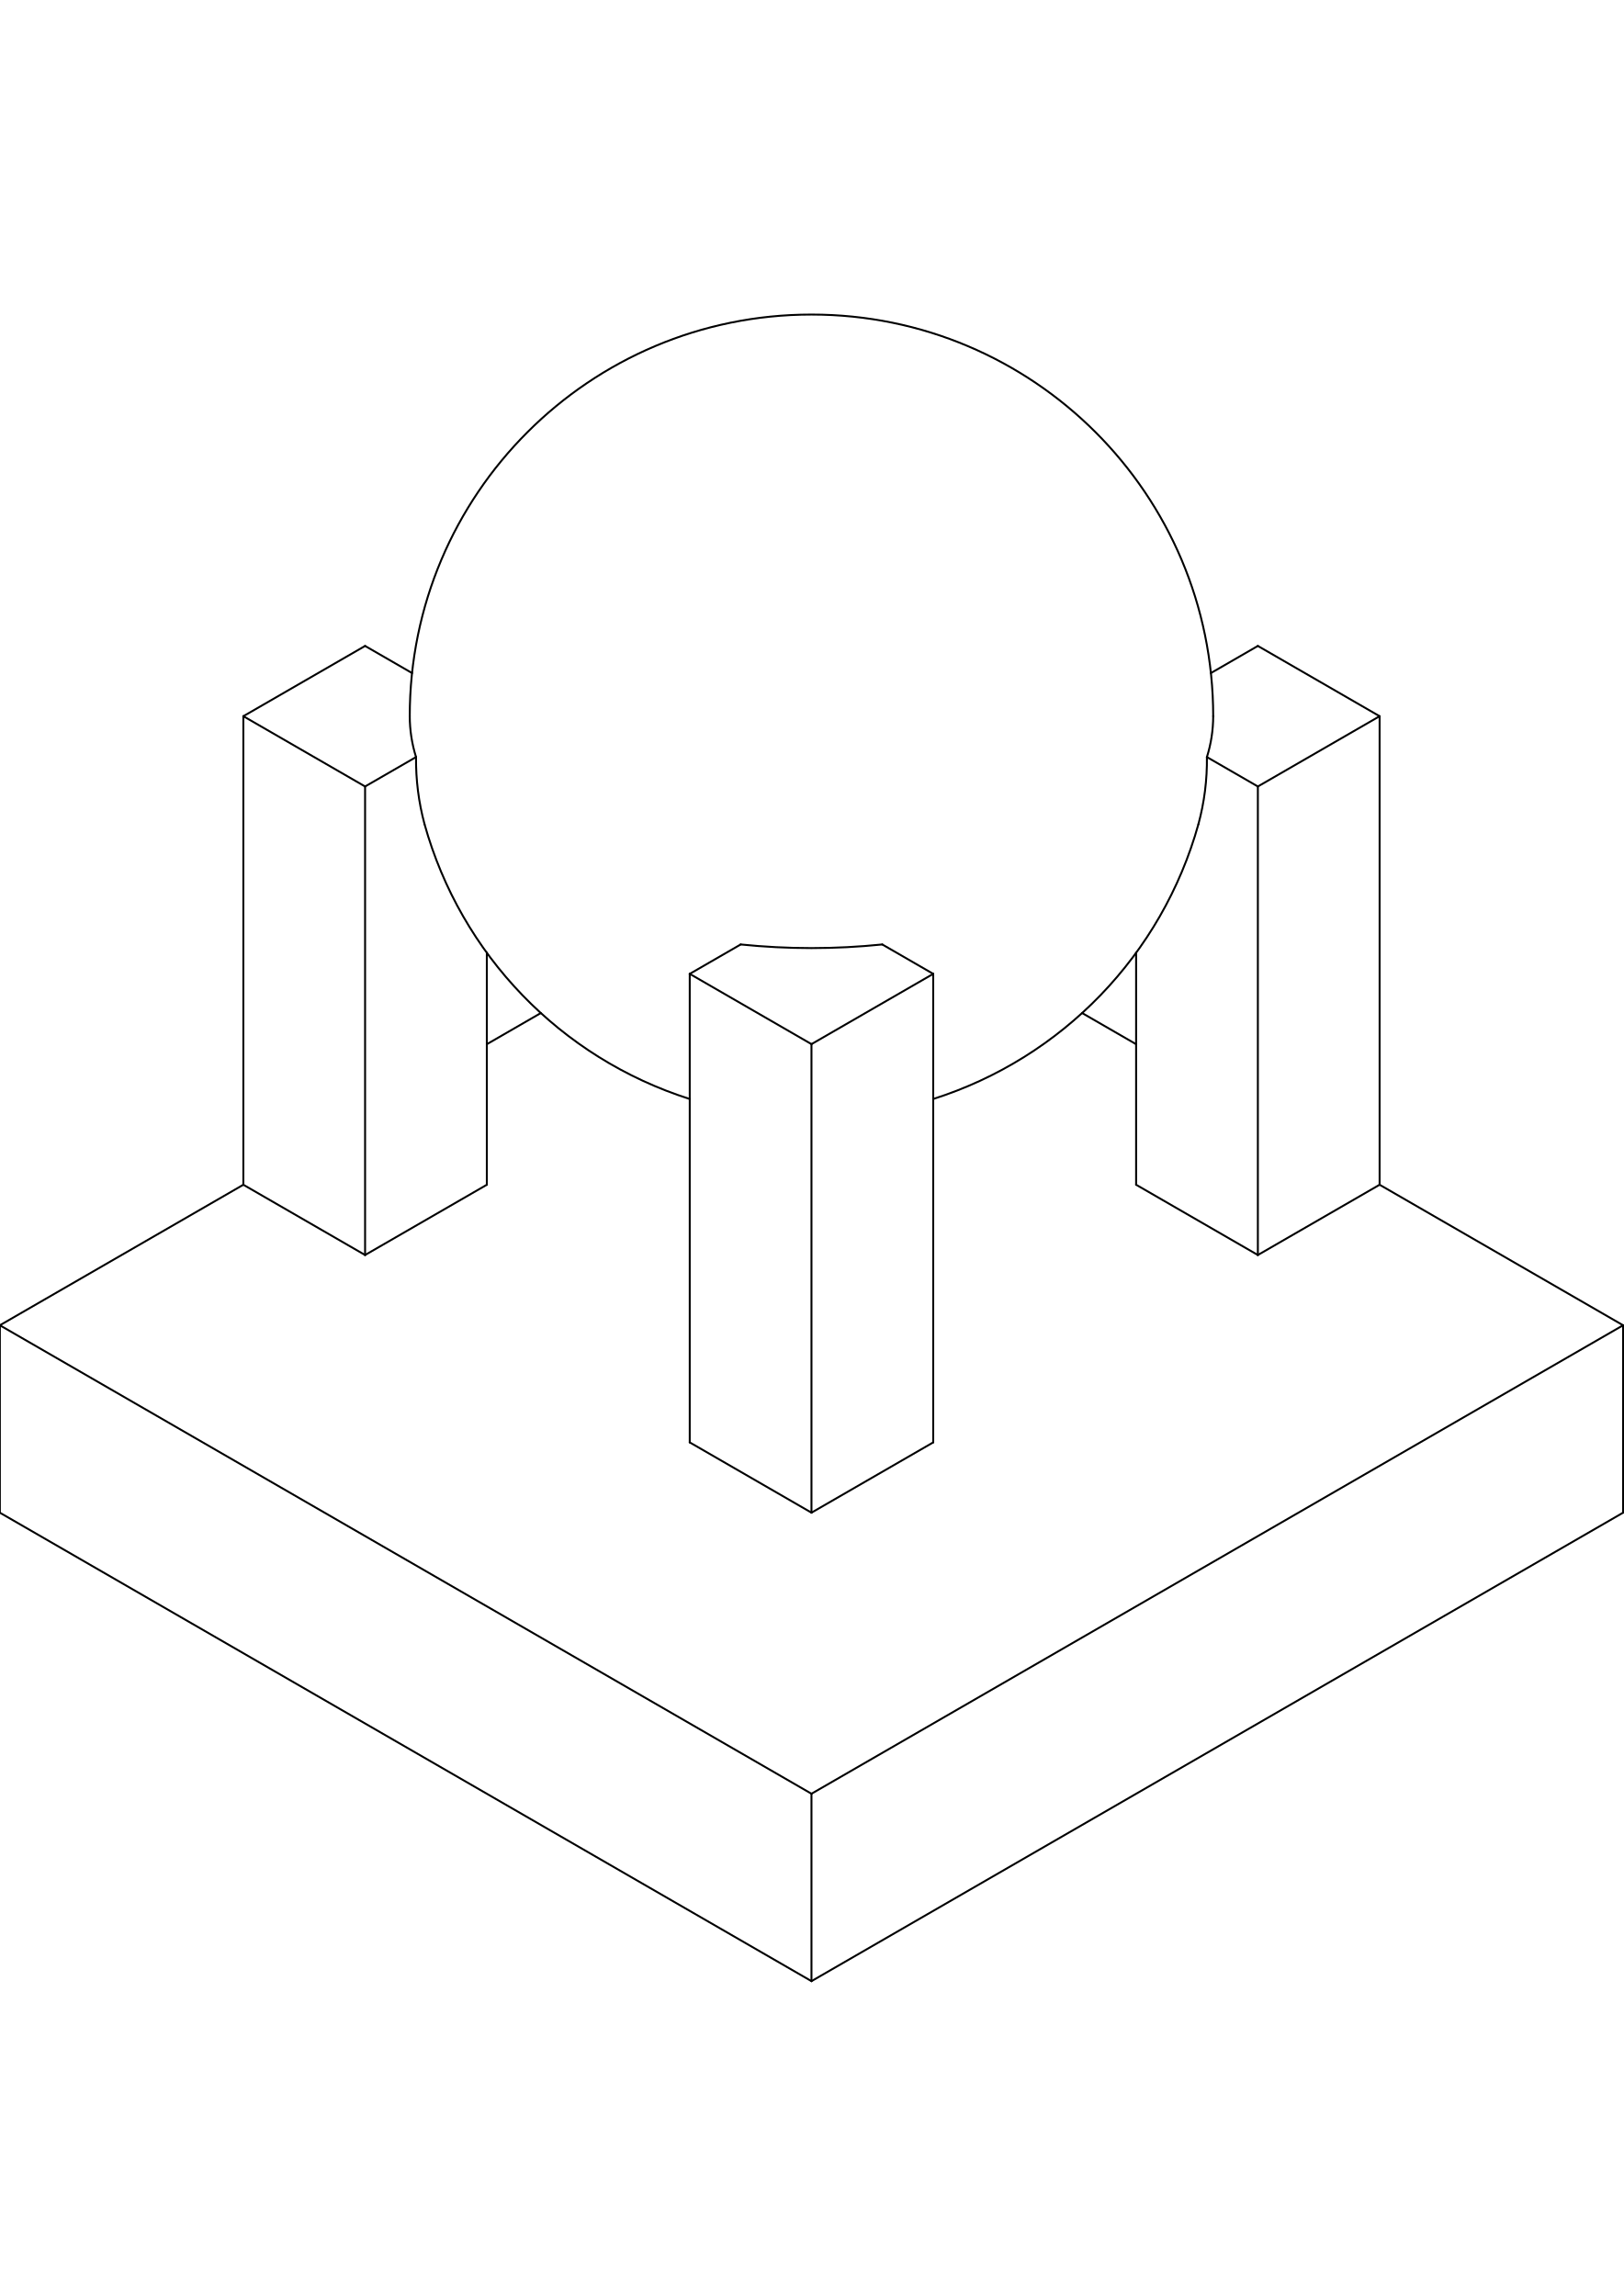
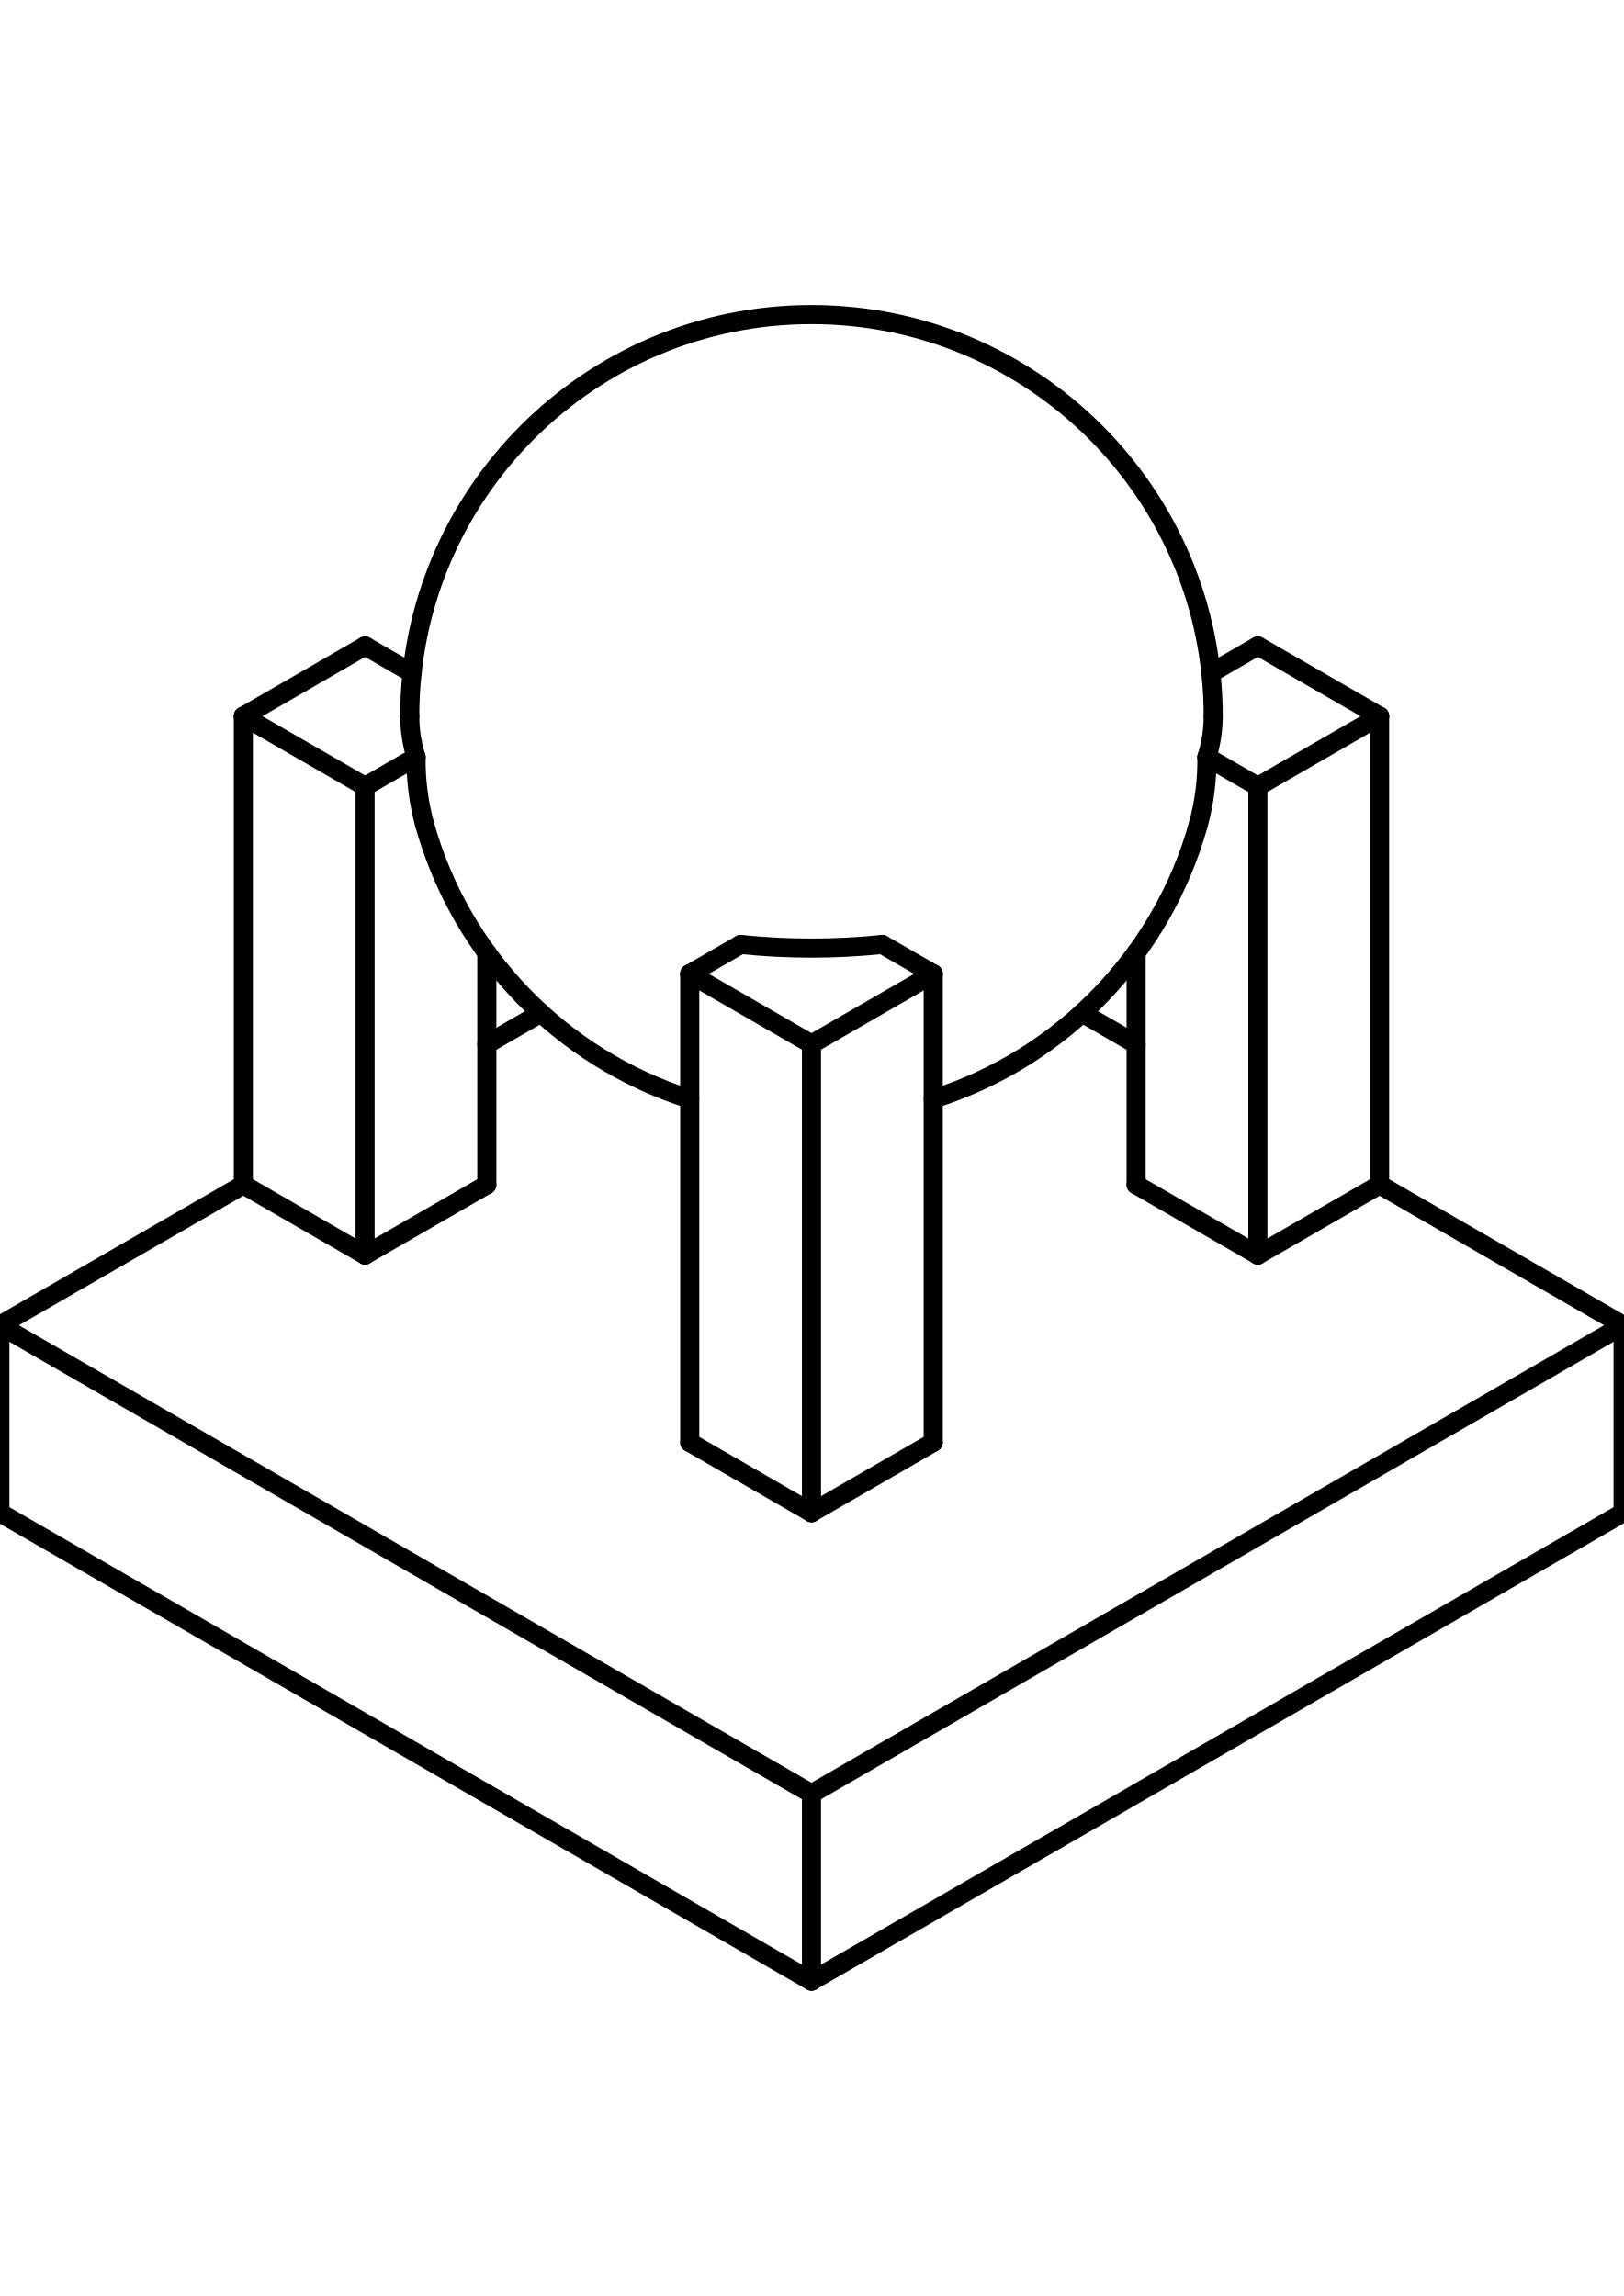
- <svg xmlns="http://www.w3.org/2000/svg" version="1.1" id="_x30_" x="0px" y="0px" width="595.28px" height="841.89px" viewBox="0 0 595.28 841.89" enable-background="new 0 0 595.28 841.89" xml:space="preserve">
+ <svg xmlns="http://www.w3.org/2000/svg" version="1.1" id="_x30_" x="0px" y="0px" width="595.28px" height="841.89px" viewBox="0 0 595.28 841.89" enable-background="new -100 0 595.28 841.89" xml:space="preserve">
  <g id="ARC">
-     <path fill="none" stroke="#000000" stroke-width="0.709" stroke-linecap="round" stroke-linejoin="round" stroke-miterlimit="10" d="   M155.636,302.19c13.344,47.84,49.901,85.731,97.231,100.783" />
+     <path fill="none" stroke="#000000" stroke-width="7" stroke-linecap="round" stroke-linejoin="round" stroke-miterlimit="10" d="   M155.636,302.19c13.344,47.84,49.901,85.731,97.231,100.783" />
  </g>
  <g id="ARC_1_">
-     <path fill="none" stroke="#000000" stroke-width="0.709" stroke-linecap="round" stroke-linejoin="round" stroke-miterlimit="10" d="   M342.133,402.973c47.33-15.051,83.887-52.943,97.23-100.783" />
+     <path fill="none" stroke="#000000" stroke-width="7" stroke-linecap="round" stroke-linejoin="round" stroke-miterlimit="10" d="   M342.133,402.973c47.33-15.051,83.887-52.943,97.23-100.783" />
  </g>
  <g id="ARC_2_">
-     <path fill="none" stroke="#000000" stroke-width="0.709" stroke-linecap="round" stroke-linejoin="round" stroke-miterlimit="10" d="   M444.779,262.619c0-81.34-65.939-147.279-147.279-147.279s-147.279,65.939-147.279,147.279" />
+     <path fill="none" stroke="#000000" stroke-width="7" stroke-linecap="round" stroke-linejoin="round" stroke-miterlimit="10" d="   M444.779,262.619c0-81.34-65.939-147.279-147.279-147.279s-147.279,65.939-147.279,147.279" />
  </g>
  <g id="ARC_3_">
-     <path fill="none" stroke="#000000" stroke-width="0.709" stroke-linecap="round" stroke-linejoin="round" stroke-miterlimit="10" d="   M150.221,262.619c0.009,5.082,0.787,10.134,2.305,14.983" />
+     <path fill="none" stroke="#000000" stroke-width="7" stroke-linecap="round" stroke-linejoin="round" stroke-miterlimit="10" d="   M150.221,262.619c0.009,5.082,0.787,10.134,2.305,14.983" />
  </g>
  <g id="ARC_4_">
-     <path fill="none" stroke="#000000" stroke-width="0.709" stroke-linecap="round" stroke-linejoin="round" stroke-miterlimit="10" d="   M152.526,277.602c-0.092,8.3,0.955,16.573,3.11,24.588" />
+     <path fill="none" stroke="#000000" stroke-width="7" stroke-linecap="round" stroke-linejoin="round" stroke-miterlimit="10" d="   M152.526,277.602c-0.092,8.3,0.955,16.573,3.11,24.588" />
  </g>
  <g id="ARC_5_">
-     <path fill="none" stroke="#000000" stroke-width="0.709" stroke-linecap="round" stroke-linejoin="round" stroke-miterlimit="10" d="   M271.545,346.311c17.257,1.776,34.652,1.776,51.91,0" />
+     <path fill="none" stroke="#000000" stroke-width="7" stroke-linecap="round" stroke-linejoin="round" stroke-miterlimit="10" d="   M271.545,346.311c17.257,1.776,34.652,1.776,51.91,0" />
  </g>
  <g id="ARC_6_">
-     <path fill="none" stroke="#000000" stroke-width="0.709" stroke-linecap="round" stroke-linejoin="round" stroke-miterlimit="10" d="   M442.475,277.602c1.519-4.85,2.295-9.901,2.305-14.983" />
+     <path fill="none" stroke="#000000" stroke-width="7" stroke-linecap="round" stroke-linejoin="round" stroke-miterlimit="10" d="   M442.475,277.602c1.519-4.85,2.295-9.901,2.305-14.983" />
  </g>
  <g id="ARC_7_">
-     <path fill="none" stroke="#000000" stroke-width="0.709" stroke-linecap="round" stroke-linejoin="round" stroke-miterlimit="10" d="   M439.363,302.19c2.17-8.012,3.217-16.287,3.111-24.588" />
+     <path fill="none" stroke="#000000" stroke-width="7" stroke-linecap="round" stroke-linejoin="round" stroke-miterlimit="10" d="   M439.363,302.19c2.17-8.012,3.217-16.287,3.111-24.588" />
  </g>
  <g id="LINE">
-     <line fill="none" stroke="#000000" stroke-width="0.709" stroke-linecap="round" stroke-linejoin="round" stroke-miterlimit="10" x1="297.5" y1="657.721" x2="297.5" y2="726.441" />
+     <line fill="none" stroke="#000000" stroke-width="7" stroke-linecap="round" stroke-linejoin="round" stroke-miterlimit="10" x1="297.5" y1="657.721" x2="297.5" y2="726.441" />
  </g>
  <g id="LINE_1_">
-     <line fill="none" stroke="#000000" stroke-width="0.709" stroke-linecap="round" stroke-linejoin="round" stroke-miterlimit="10" x1="297.5" y1="657.721" x2="595.049" y2="485.95" />
+     <line fill="none" stroke="#000000" stroke-width="7" stroke-linecap="round" stroke-linejoin="round" stroke-miterlimit="10" x1="297.5" y1="657.721" x2="595.049" y2="485.95" />
  </g>
  <g id="LINE_2_">
-     <line fill="none" stroke="#000000" stroke-width="0.709" stroke-linecap="round" stroke-linejoin="round" stroke-miterlimit="10" x1="595.049" y1="485.95" x2="595.049" y2="554.669" />
+     <line fill="none" stroke="#000000" stroke-width="7" stroke-linecap="round" stroke-linejoin="round" stroke-miterlimit="10" x1="595.049" y1="485.95" x2="595.049" y2="554.669" />
  </g>
  <g id="LINE_3_">
-     <line fill="none" stroke="#000000" stroke-width="0.709" stroke-linecap="round" stroke-linejoin="round" stroke-miterlimit="10" x1="297.5" y1="726.441" x2="595.049" y2="554.669" />
+     <line fill="none" stroke="#000000" stroke-width="7" stroke-linecap="round" stroke-linejoin="round" stroke-miterlimit="10" x1="297.5" y1="726.441" x2="595.049" y2="554.669" />
  </g>
  <g id="LINE_4_">
-     <line fill="none" stroke="#000000" stroke-width="0.709" stroke-linecap="round" stroke-linejoin="round" stroke-miterlimit="10" x1="-0.049" y1="485.95" x2="-0.049" y2="554.669" />
+     <line fill="none" stroke="#000000" stroke-width="7" stroke-linecap="round" stroke-linejoin="round" stroke-miterlimit="10" x1="-0.049" y1="485.95" x2="-0.049" y2="554.669" />
  </g>
  <g id="LINE_5_">
-     <line fill="none" stroke="#000000" stroke-width="0.709" stroke-linecap="round" stroke-linejoin="round" stroke-miterlimit="10" x1="-0.049" y1="485.95" x2="297.5" y2="657.721" />
+     <line fill="none" stroke="#000000" stroke-width="7" stroke-linecap="round" stroke-linejoin="round" stroke-miterlimit="10" x1="-0.049" y1="485.95" x2="297.5" y2="657.721" />
  </g>
  <g id="LINE_6_">
-     <line fill="none" stroke="#000000" stroke-width="0.709" stroke-linecap="round" stroke-linejoin="round" stroke-miterlimit="10" x1="-0.049" y1="554.669" x2="297.5" y2="726.441" />
+     <line fill="none" stroke="#000000" stroke-width="7" stroke-linecap="round" stroke-linejoin="round" stroke-miterlimit="10" x1="-0.049" y1="554.669" x2="297.5" y2="726.441" />
  </g>
  <g id="LINE_7_">
-     <line fill="none" stroke="#000000" stroke-width="0.709" stroke-linecap="round" stroke-linejoin="round" stroke-miterlimit="10" x1="252.868" y1="528.892" x2="297.5" y2="554.658" />
+     <line fill="none" stroke="#000000" stroke-width="7" stroke-linecap="round" stroke-linejoin="round" stroke-miterlimit="10" x1="252.868" y1="528.892" x2="297.5" y2="554.658" />
  </g>
  <g id="LINE_8_">
-     <line fill="none" stroke="#000000" stroke-width="0.709" stroke-linecap="round" stroke-linejoin="round" stroke-miterlimit="10" x1="297.5" y1="554.658" x2="342.133" y2="528.892" />
+     <line fill="none" stroke="#000000" stroke-width="7" stroke-linecap="round" stroke-linejoin="round" stroke-miterlimit="10" x1="297.5" y1="554.658" x2="342.133" y2="528.892" />
  </g>
  <g id="LINE_9_">
-     <line fill="none" stroke="#000000" stroke-width="0.709" stroke-linecap="round" stroke-linejoin="round" stroke-miterlimit="10" x1="416.52" y1="382.887" x2="396.723" y2="371.458" />
+     <line fill="none" stroke="#000000" stroke-width="7" stroke-linecap="round" stroke-linejoin="round" stroke-miterlimit="10" x1="416.52" y1="382.887" x2="396.723" y2="371.458" />
  </g>
  <g id="LINE_10_">
-     <line fill="none" stroke="#000000" stroke-width="0.709" stroke-linecap="round" stroke-linejoin="round" stroke-miterlimit="10" x1="416.52" y1="434.418" x2="461.152" y2="460.184" />
+     <line fill="none" stroke="#000000" stroke-width="7" stroke-linecap="round" stroke-linejoin="round" stroke-miterlimit="10" x1="416.52" y1="434.418" x2="461.152" y2="460.184" />
  </g>
  <g id="LINE_11_">
-     <line fill="none" stroke="#000000" stroke-width="0.709" stroke-linecap="round" stroke-linejoin="round" stroke-miterlimit="10" x1="461.152" y1="460.184" x2="505.784" y2="434.418" />
+     <line fill="none" stroke="#000000" stroke-width="7" stroke-linecap="round" stroke-linejoin="round" stroke-miterlimit="10" x1="461.152" y1="460.184" x2="505.784" y2="434.418" />
  </g>
  <g id="LINE_12_">
-     <line fill="none" stroke="#000000" stroke-width="0.709" stroke-linecap="round" stroke-linejoin="round" stroke-miterlimit="10" x1="595.049" y1="485.95" x2="505.784" y2="434.418" />
+     <line fill="none" stroke="#000000" stroke-width="7" stroke-linecap="round" stroke-linejoin="round" stroke-miterlimit="10" x1="595.049" y1="485.95" x2="505.784" y2="434.418" />
  </g>
  <g id="LINE_13_">
-     <line fill="none" stroke="#000000" stroke-width="0.709" stroke-linecap="round" stroke-linejoin="round" stroke-miterlimit="10" x1="89.216" y1="434.418" x2="-0.049" y2="485.95" />
+     <line fill="none" stroke="#000000" stroke-width="7" stroke-linecap="round" stroke-linejoin="round" stroke-miterlimit="10" x1="89.216" y1="434.418" x2="-0.049" y2="485.95" />
  </g>
  <g id="LINE_14_">
-     <line fill="none" stroke="#000000" stroke-width="0.709" stroke-linecap="round" stroke-linejoin="round" stroke-miterlimit="10" x1="89.216" y1="434.418" x2="133.848" y2="460.184" />
+     <line fill="none" stroke="#000000" stroke-width="7" stroke-linecap="round" stroke-linejoin="round" stroke-miterlimit="10" x1="89.216" y1="434.418" x2="133.848" y2="460.184" />
  </g>
  <g id="LINE_15_">
-     <line fill="none" stroke="#000000" stroke-width="0.709" stroke-linecap="round" stroke-linejoin="round" stroke-miterlimit="10" x1="133.848" y1="460.184" x2="178.48" y2="434.418" />
+     <line fill="none" stroke="#000000" stroke-width="7" stroke-linecap="round" stroke-linejoin="round" stroke-miterlimit="10" x1="133.848" y1="460.184" x2="178.48" y2="434.418" />
  </g>
  <g id="LINE_16_">
-     <line fill="none" stroke="#000000" stroke-width="0.709" stroke-linecap="round" stroke-linejoin="round" stroke-miterlimit="10" x1="198.277" y1="371.458" x2="178.48" y2="382.887" />
+     <line fill="none" stroke="#000000" stroke-width="7" stroke-linecap="round" stroke-linejoin="round" stroke-miterlimit="10" x1="198.277" y1="371.458" x2="178.48" y2="382.887" />
  </g>
  <g id="LINE_17_">
-     <line fill="none" stroke="#000000" stroke-width="0.709" stroke-linecap="round" stroke-linejoin="round" stroke-miterlimit="10" x1="297.5" y1="382.859" x2="342.133" y2="357.093" />
+     <line fill="none" stroke="#000000" stroke-width="7" stroke-linecap="round" stroke-linejoin="round" stroke-miterlimit="10" x1="297.5" y1="382.859" x2="342.133" y2="357.093" />
  </g>
  <g id="LINE_18_">
-     <line fill="none" stroke="#000000" stroke-width="0.709" stroke-linecap="round" stroke-linejoin="round" stroke-miterlimit="10" x1="252.868" y1="357.093" x2="297.5" y2="382.859" />
+     <line fill="none" stroke="#000000" stroke-width="7" stroke-linecap="round" stroke-linejoin="round" stroke-miterlimit="10" x1="252.868" y1="357.093" x2="297.5" y2="382.859" />
  </g>
  <g id="LINE_19_">
-     <line fill="none" stroke="#000000" stroke-width="0.709" stroke-linecap="round" stroke-linejoin="round" stroke-miterlimit="10" x1="271.545" y1="346.311" x2="252.868" y2="357.093" />
+     <line fill="none" stroke="#000000" stroke-width="7" stroke-linecap="round" stroke-linejoin="round" stroke-miterlimit="10" x1="271.545" y1="346.311" x2="252.868" y2="357.093" />
  </g>
  <g id="LINE_20_">
-     <line fill="none" stroke="#000000" stroke-width="0.709" stroke-linecap="round" stroke-linejoin="round" stroke-miterlimit="10" x1="342.133" y1="357.093" x2="323.455" y2="346.311" />
+     <line fill="none" stroke="#000000" stroke-width="7" stroke-linecap="round" stroke-linejoin="round" stroke-miterlimit="10" x1="342.133" y1="357.093" x2="323.455" y2="346.311" />
  </g>
  <g id="LINE_21_">
-     <line fill="none" stroke="#000000" stroke-width="0.709" stroke-linecap="round" stroke-linejoin="round" stroke-miterlimit="10" x1="252.868" y1="357.093" x2="252.868" y2="528.892" />
+     <line fill="none" stroke="#000000" stroke-width="7" stroke-linecap="round" stroke-linejoin="round" stroke-miterlimit="10" x1="252.868" y1="357.093" x2="252.868" y2="528.892" />
  </g>
  <g id="LINE_22_">
-     <line fill="none" stroke="#000000" stroke-width="0.709" stroke-linecap="round" stroke-linejoin="round" stroke-miterlimit="10" x1="297.5" y1="382.859" x2="297.5" y2="554.658" />
+     <line fill="none" stroke="#000000" stroke-width="7" stroke-linecap="round" stroke-linejoin="round" stroke-miterlimit="10" x1="297.5" y1="382.859" x2="297.5" y2="554.658" />
  </g>
  <g id="LINE_23_">
-     <line fill="none" stroke="#000000" stroke-width="0.709" stroke-linecap="round" stroke-linejoin="round" stroke-miterlimit="10" x1="342.133" y1="357.093" x2="342.133" y2="528.892" />
+     <line fill="none" stroke="#000000" stroke-width="7" stroke-linecap="round" stroke-linejoin="round" stroke-miterlimit="10" x1="342.133" y1="357.093" x2="342.133" y2="528.892" />
  </g>
  <g id="LINE_24_">
-     <line fill="none" stroke="#000000" stroke-width="0.709" stroke-linecap="round" stroke-linejoin="round" stroke-miterlimit="10" x1="461.152" y1="288.384" x2="461.152" y2="460.184" />
+     <line fill="none" stroke="#000000" stroke-width="7" stroke-linecap="round" stroke-linejoin="round" stroke-miterlimit="10" x1="461.152" y1="288.384" x2="461.152" y2="460.184" />
  </g>
  <g id="LINE_25_">
-     <line fill="none" stroke="#000000" stroke-width="0.709" stroke-linecap="round" stroke-linejoin="round" stroke-miterlimit="10" x1="416.52" y1="349.369" x2="416.52" y2="434.418" />
+     <line fill="none" stroke="#000000" stroke-width="7" stroke-linecap="round" stroke-linejoin="round" stroke-miterlimit="10" x1="416.52" y1="349.369" x2="416.52" y2="434.418" />
  </g>
  <g id="LINE_26_">
-     <line fill="none" stroke="#000000" stroke-width="0.709" stroke-linecap="round" stroke-linejoin="round" stroke-miterlimit="10" x1="442.475" y1="277.602" x2="461.152" y2="288.384" />
+     <line fill="none" stroke="#000000" stroke-width="7" stroke-linecap="round" stroke-linejoin="round" stroke-miterlimit="10" x1="442.475" y1="277.602" x2="461.152" y2="288.384" />
  </g>
  <g id="LINE_27_">
-     <line fill="none" stroke="#000000" stroke-width="0.709" stroke-linecap="round" stroke-linejoin="round" stroke-miterlimit="10" x1="461.152" y1="288.384" x2="505.784" y2="262.619" />
+     <line fill="none" stroke="#000000" stroke-width="7" stroke-linecap="round" stroke-linejoin="round" stroke-miterlimit="10" x1="461.152" y1="288.384" x2="505.784" y2="262.619" />
  </g>
  <g id="LINE_28_">
-     <line fill="none" stroke="#000000" stroke-width="0.709" stroke-linecap="round" stroke-linejoin="round" stroke-miterlimit="10" x1="461.152" y1="236.853" x2="443.927" y2="246.797" />
+     <line fill="none" stroke="#000000" stroke-width="7" stroke-linecap="round" stroke-linejoin="round" stroke-miterlimit="10" x1="461.152" y1="236.853" x2="443.927" y2="246.797" />
  </g>
  <g id="LINE_29_">
-     <line fill="none" stroke="#000000" stroke-width="0.709" stroke-linecap="round" stroke-linejoin="round" stroke-miterlimit="10" x1="505.784" y1="262.619" x2="461.152" y2="236.853" />
+     <line fill="none" stroke="#000000" stroke-width="7" stroke-linecap="round" stroke-linejoin="round" stroke-miterlimit="10" x1="505.784" y1="262.619" x2="461.152" y2="236.853" />
  </g>
  <g id="LINE_30_">
-     <line fill="none" stroke="#000000" stroke-width="0.709" stroke-linecap="round" stroke-linejoin="round" stroke-miterlimit="10" x1="505.784" y1="262.619" x2="505.784" y2="434.418" />
+     <line fill="none" stroke="#000000" stroke-width="7" stroke-linecap="round" stroke-linejoin="round" stroke-miterlimit="10" x1="505.784" y1="262.619" x2="505.784" y2="434.418" />
  </g>
  <g id="LINE_31_">
-     <line fill="none" stroke="#000000" stroke-width="0.709" stroke-linecap="round" stroke-linejoin="round" stroke-miterlimit="10" x1="89.216" y1="262.619" x2="133.848" y2="288.384" />
+     <line fill="none" stroke="#000000" stroke-width="7" stroke-linecap="round" stroke-linejoin="round" stroke-miterlimit="10" x1="89.216" y1="262.619" x2="133.848" y2="288.384" />
  </g>
  <g id="LINE_32_">
-     <line fill="none" stroke="#000000" stroke-width="0.709" stroke-linecap="round" stroke-linejoin="round" stroke-miterlimit="10" x1="151.073" y1="246.797" x2="133.848" y2="236.853" />
+     <line fill="none" stroke="#000000" stroke-width="7" stroke-linecap="round" stroke-linejoin="round" stroke-miterlimit="10" x1="151.073" y1="246.797" x2="133.848" y2="236.853" />
  </g>
  <g id="LINE_33_">
-     <line fill="none" stroke="#000000" stroke-width="0.709" stroke-linecap="round" stroke-linejoin="round" stroke-miterlimit="10" x1="133.848" y1="288.384" x2="152.526" y2="277.602" />
+     <line fill="none" stroke="#000000" stroke-width="7" stroke-linecap="round" stroke-linejoin="round" stroke-miterlimit="10" x1="133.848" y1="288.384" x2="152.526" y2="277.602" />
  </g>
  <g id="LINE_34_">
-     <line fill="none" stroke="#000000" stroke-width="0.709" stroke-linecap="round" stroke-linejoin="round" stroke-miterlimit="10" x1="133.848" y1="236.853" x2="89.216" y2="262.619" />
+     <line fill="none" stroke="#000000" stroke-width="7" stroke-linecap="round" stroke-linejoin="round" stroke-miterlimit="10" x1="133.848" y1="236.853" x2="89.216" y2="262.619" />
  </g>
  <g id="LINE_35_">
-     <line fill="none" stroke="#000000" stroke-width="0.709" stroke-linecap="round" stroke-linejoin="round" stroke-miterlimit="10" x1="133.848" y1="288.384" x2="133.848" y2="460.184" />
+     <line fill="none" stroke="#000000" stroke-width="7" stroke-linecap="round" stroke-linejoin="round" stroke-miterlimit="10" x1="133.848" y1="288.384" x2="133.848" y2="460.184" />
  </g>
  <g id="LINE_36_">
-     <line fill="none" stroke="#000000" stroke-width="0.709" stroke-linecap="round" stroke-linejoin="round" stroke-miterlimit="10" x1="89.216" y1="262.619" x2="89.216" y2="434.418" />
+     <line fill="none" stroke="#000000" stroke-width="7" stroke-linecap="round" stroke-linejoin="round" stroke-miterlimit="10" x1="89.216" y1="262.619" x2="89.216" y2="434.418" />
  </g>
  <g id="LINE_37_">
-     <line fill="none" stroke="#000000" stroke-width="0.709" stroke-linecap="round" stroke-linejoin="round" stroke-miterlimit="10" x1="178.48" y1="349.369" x2="178.48" y2="434.418" />
+     <line fill="none" stroke="#000000" stroke-width="7" stroke-linecap="round" stroke-linejoin="round" stroke-miterlimit="10" x1="178.48" y1="349.369" x2="178.48" y2="434.418" />
  </g>
</svg>
